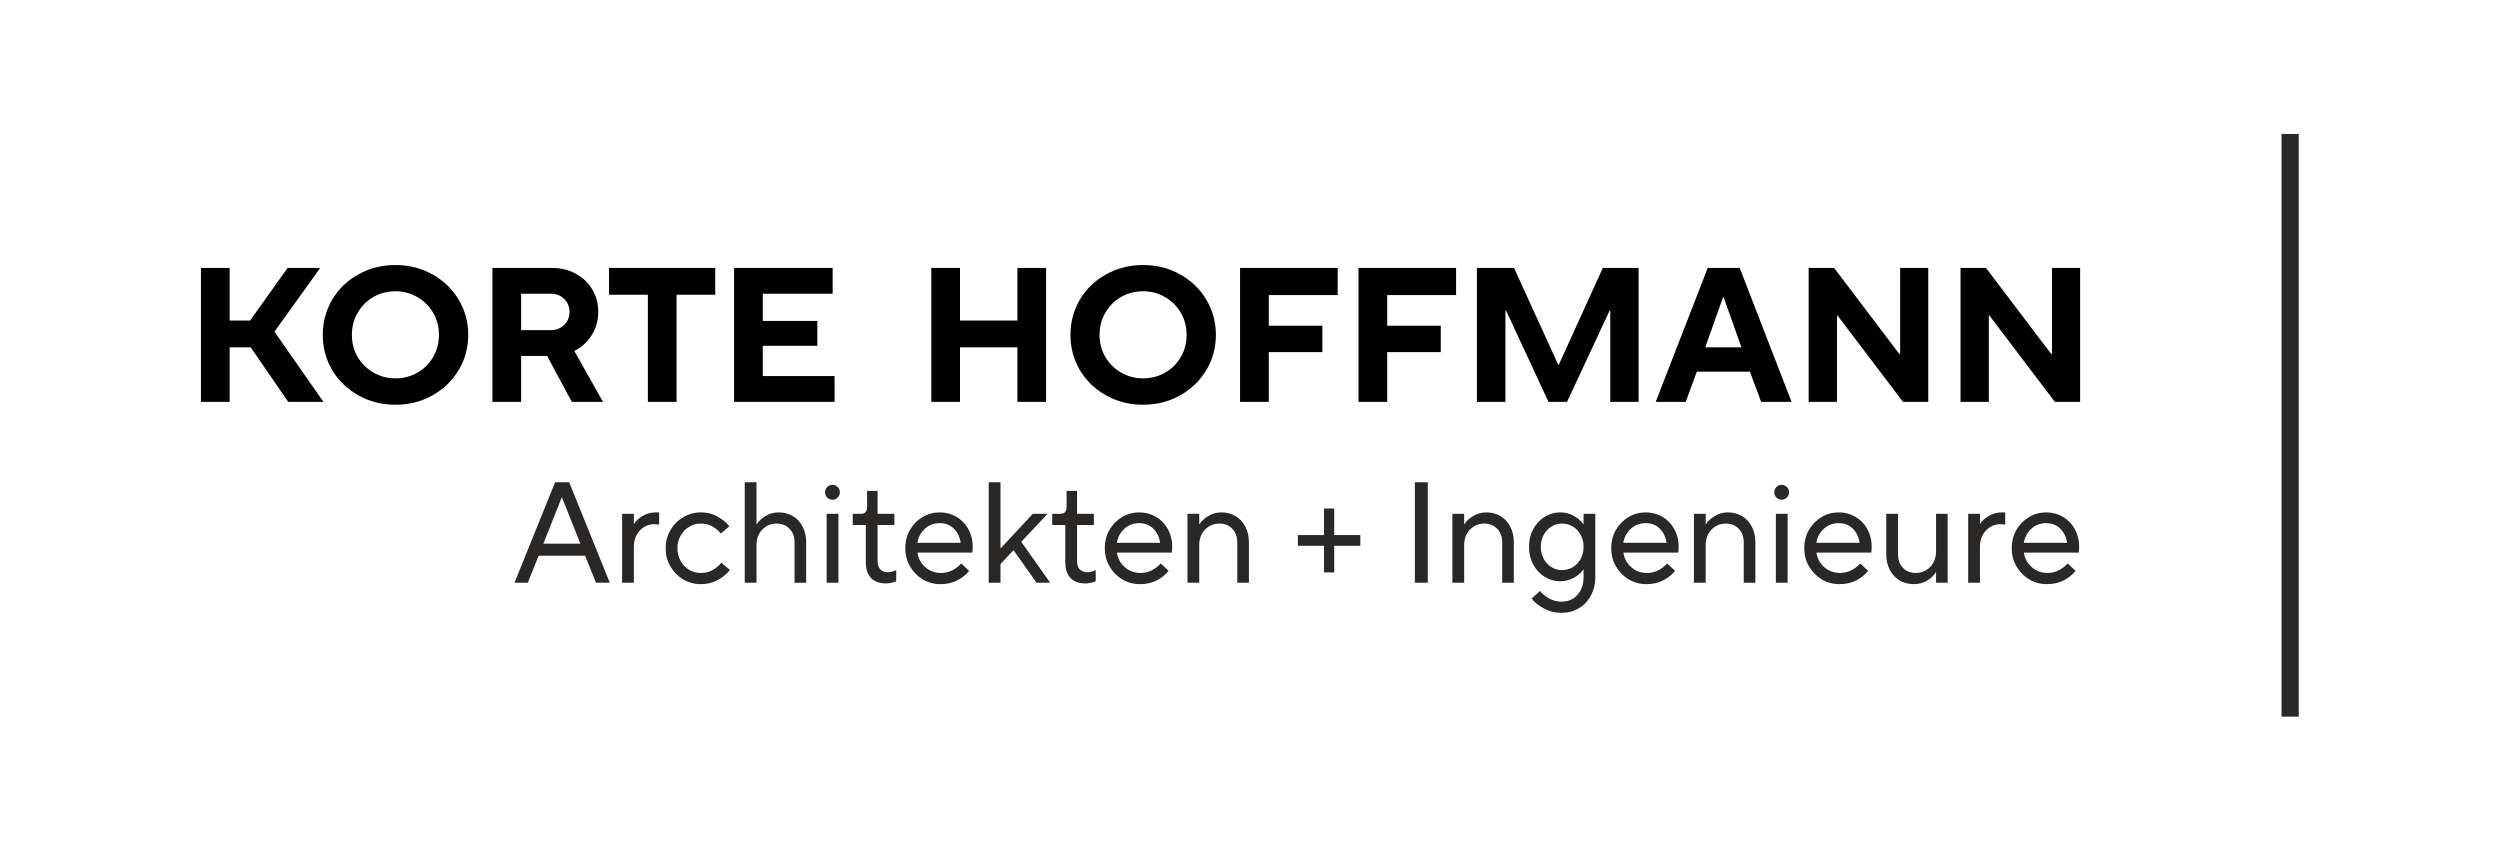
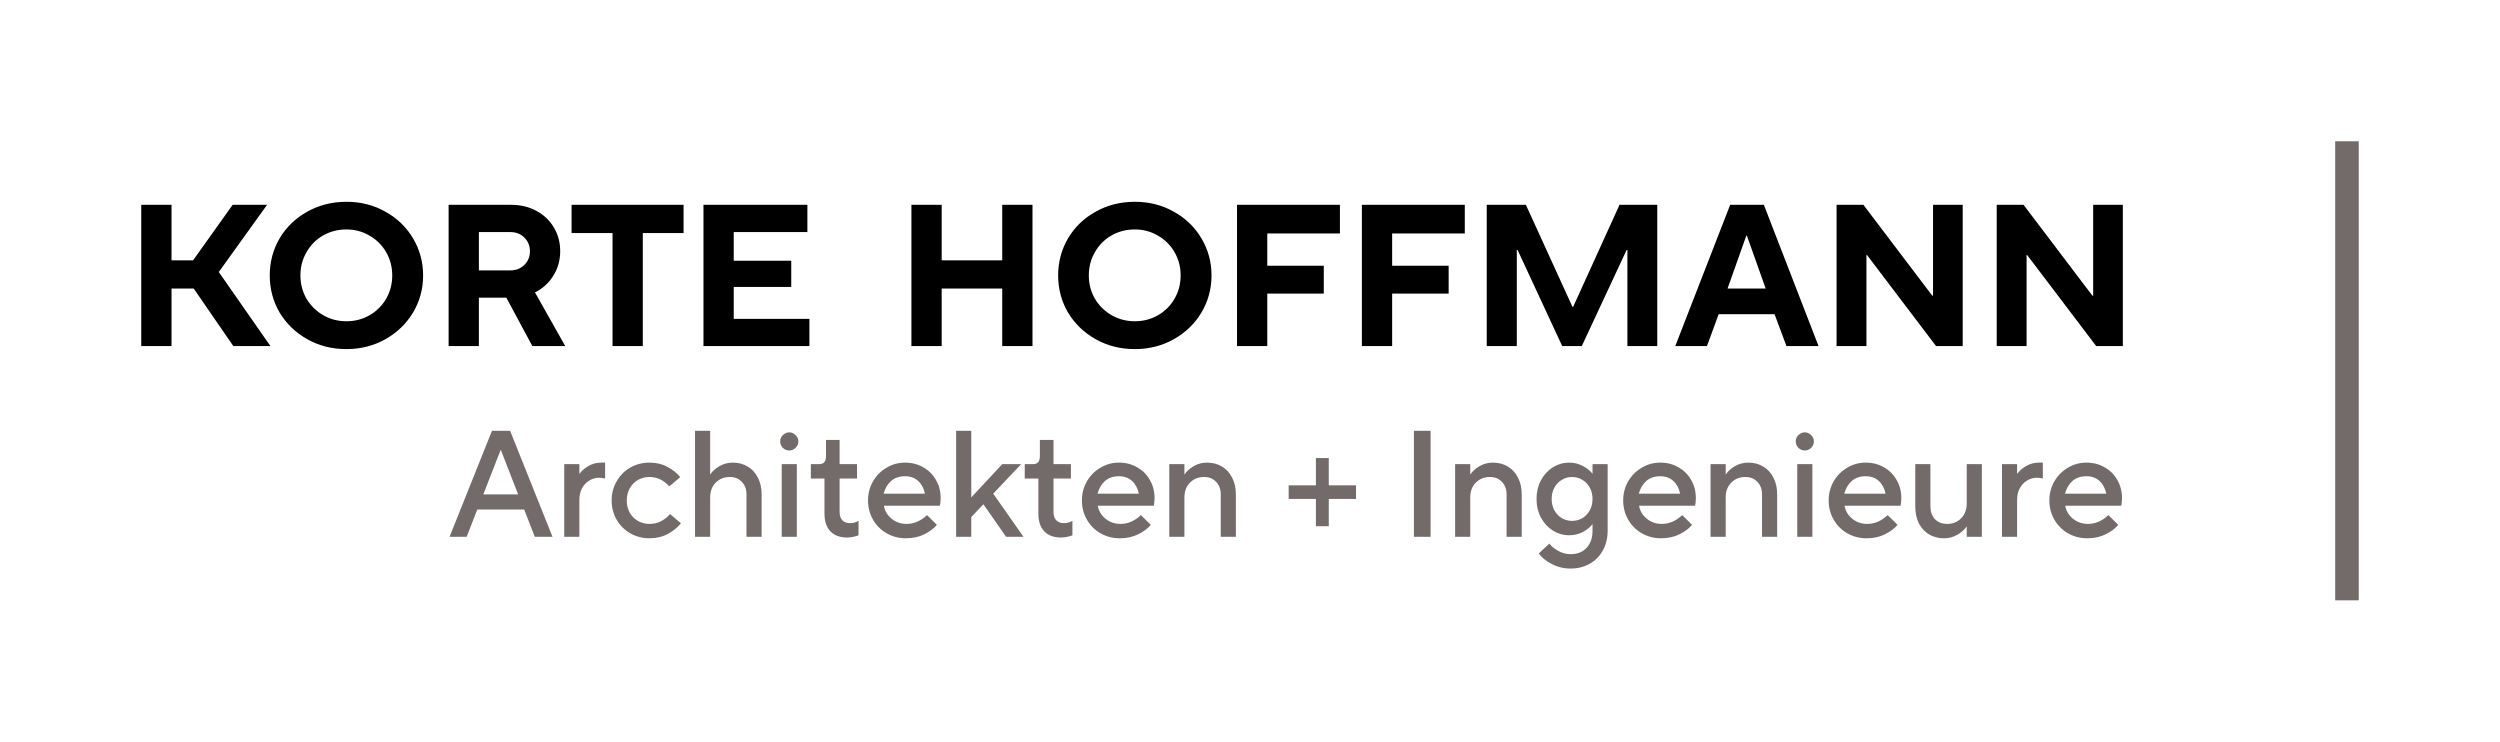
- <svg xmlns="http://www.w3.org/2000/svg" width="4703" height="1601" fill="none" viewBox="0 0 4703 1601">
-   <path fill="#000" d="M432 603h38.492l70.559-99h61.387L516.33 623.88 608.459 756h-66.204l-70.649-102.6H432V756h-54V504h54v99Zm312.033 158.4c-25.68 0-48.96-5.88-69.84-17.64-20.88-11.76-37.32-27.6-49.32-47.52-11.76-20.16-17.64-42.24-17.64-66.24 0-24 5.88-46.08 17.64-66.24 12-20.16 28.44-36 49.32-47.52 20.88-11.76 44.16-17.64 69.84-17.64 25.68 0 48.84 5.88 69.48 17.64 20.88 11.52 37.32 27.36 49.32 47.52 12 20.16 18 42.24 18 66.24 0 24-6 46.08-18 66.24-12 19.92-28.44 35.76-49.32 47.52-20.88 11.76-44.04 17.64-69.48 17.64Zm0-49.68c15.12 0 28.92-3.6 41.4-10.8 12.48-7.2 22.32-17.04 29.52-29.52 7.2-12.48 10.8-26.28 10.8-41.4 0-15.12-3.6-28.92-10.8-41.4-7.2-12.48-17.04-22.32-29.52-29.52-12.48-7.44-26.28-11.16-41.4-11.16-15.12 0-29.04 3.6-41.76 10.8-12.48 7.2-22.32 17.16-29.52 29.88-7.2 12.48-10.8 26.28-10.8 41.4 0 15.12 3.6 28.92 10.8 41.4 7.44 12.48 17.4 22.32 29.88 29.52 12.48 7.2 26.28 10.8 41.4 10.8ZM1134.4 756h-58.68l-46.44-86.4h-48.958V756h-54V504h111.598c16.8 0 31.8 3.6 45 10.8 13.44 7.2 23.88 17.16 31.32 29.88 7.44 12.48 11.16 26.52 11.16 42.12 0 16.08-4.08 30.6-12.24 43.56-7.92 12.96-18.84 22.92-32.76 29.88l54 95.76ZM980.322 552.6V621h55.798c10.32 0 18.72-3.24 25.2-9.72 6.72-6.48 10.08-14.64 10.08-24.48s-3.36-18-10.08-24.48c-6.48-6.48-14.88-9.72-25.2-9.72h-55.798ZM1272.76 756h-54V554.4h-73.08V504h199.8v50.4h-72.72V756Zm297.22 0h-189V504h185.4v48.6h-131.4v51.12h102.6v46.8h-102.6v56.88h135V756Zm235.98 0h-54V504h54v99h108v-99h54v252h-54V653.4h-108V756Zm344.58 5.4c-25.68 0-48.96-5.88-69.84-17.64-20.88-11.76-37.32-27.6-49.32-47.52-11.76-20.16-17.64-42.24-17.64-66.24 0-24 5.88-46.08 17.64-66.24 12-20.16 28.44-36 49.32-47.52 20.88-11.76 44.16-17.64 69.84-17.64 25.68 0 48.84 5.88 69.48 17.64 20.88 11.52 37.32 27.36 49.32 47.52 12 20.16 18 42.24 18 66.24 0 24-6 46.08-18 66.24-12 19.92-28.44 35.76-49.32 47.52-20.88 11.76-44.04 17.64-69.48 17.64Zm0-49.68c15.12 0 28.92-3.6 41.4-10.8 12.48-7.2 22.32-17.04 29.52-29.52 7.2-12.48 10.8-26.28 10.8-41.4 0-15.12-3.6-28.92-10.8-41.4-7.2-12.48-17.04-22.32-29.52-29.52-12.48-7.44-26.28-11.16-41.4-11.16-15.12 0-29.04 3.6-41.76 10.8-12.48 7.2-22.32 17.16-29.52 29.88-7.2 12.48-10.8 26.28-10.8 41.4 0 15.12 3.6 28.92 10.8 41.4 7.44 12.48 17.4 22.32 29.88 29.52 12.48 7.2 26.28 10.8 41.4 10.8ZM2386.83 756h-54V504h183.6v51.12h-129.6v57.6h100.8v49.68h-100.8V756Zm222.76 0h-54V504h183.6v51.12h-129.6v57.6h100.8v49.68h-100.8V756Zm222.4 0h-53.64V504h69.84l83.16 182.16h1.08l82.8-182.16h67.32v252h-53.28V584.64h-1.44L2947.91 756h-34.92l-79.56-171.36h-1.44V756Zm339.22 0h-56.52l97.92-252h60.12l97.56 252h-57.24l-21.24-56.88h-99.72L3171.21 756Zm70.2-196.92-33.48 94.32h68.04l-33.48-94.32h-1.08ZM3455.73 756h-53.28V504h47.88l122.76 162h1.44V504h52.92v252h-47.52l-123.12-162.36h-1.08V756Zm285.69 0h-53.28V504h47.88l122.76 162h1.44V504h52.92v252h-47.52L3742.5 593.64h-1.08V756Z" />
-   <path fill="#2A2727" d="M992.97 1096.2h-25.11l76.41-189h26.46l76.41 189h-25.92l-20.52-50.76h-87.48l-20.25 50.76Zm63.72-160.38-34.56 86.94h69.66l-34.56-86.94h-.54Zm113.61 160.38V966.6h22.14v18.9h.27c3.6-5.58 9-10.53 16.2-14.85 7.38-4.5 15.66-6.75 24.84-6.75h6.21v22.95c-4.32-.54-7.29-.81-8.91-.81-7.02 0-13.5 1.8-19.44 5.4-5.76 3.6-10.44 8.64-14.04 15.12-3.42 6.3-5.13 13.41-5.13 21.33v68.31h-22.14Zm148.06 2.7c-12.06 0-23.13-2.97-33.21-8.91-10.08-6.12-18.09-14.31-24.03-24.57-5.94-10.26-8.91-21.6-8.91-34.02 0-12.42 2.97-23.76 8.91-34.02 5.94-10.26 13.95-18.36 24.03-24.3 10.08-6.12 21.15-9.18 33.21-9.18 12.06 0 22.68 2.7 31.86 8.1 9.36 5.22 16.65 11.25 21.87 18.09l-15.93 13.5c-4.32-5.22-9.63-9.63-15.93-13.23-6.3-3.6-13.59-5.4-21.87-5.4-8.1 0-15.48 2.07-22.14 6.21-6.66 3.96-11.97 9.54-15.93 16.74-3.96 7.02-5.94 14.85-5.94 23.49 0 8.64 1.98 16.56 5.94 23.76 3.96 7.02 9.27 12.6 15.93 16.74 6.66 3.96 14.04 5.94 22.14 5.94 8.28 0 15.66-1.8 22.14-5.4 6.66-3.78 12.15-8.37 16.47-13.77l16.2 13.5c-5.58 7.2-13.14 13.5-22.68 18.9-9.36 5.22-20.07 7.83-32.13 7.83Zm82.64-2.7v-189h22.14v79.11h.27c3.6-5.76 9.09-10.89 16.47-15.39 7.38-4.68 15.75-7.02 25.11-7.02 9.9 0 18.72 2.34 26.46 7.02 7.92 4.68 14.04 11.25 18.36 19.71 4.5 8.46 6.75 18.27 6.75 29.43v76.14h-21.87v-76.14c0-10.44-3.15-18.9-9.45-25.38-6.3-6.48-14.31-9.72-24.03-9.72-10.8 0-19.89 3.78-27.27 11.34-7.2 7.56-10.8 17.19-10.8 28.89v71.01H1401Zm176.24 0h-22.14V966.6h22.14v129.6Zm-11.07-156.06c-3.78 0-7.11-1.35-9.99-4.05-2.7-2.7-4.05-6.03-4.05-9.99s1.35-7.29 4.05-9.99c2.88-2.7 6.21-4.05 9.99-4.05 3.6 0 6.75 1.35 9.45 4.05 2.88 2.7 4.32 6.03 4.32 9.99s-1.44 7.29-4.32 9.99c-2.7 2.7-5.85 4.05-9.45 4.05Zm100.38 157.41c-12.06 0-21.42-3.42-28.08-10.26-6.48-7.02-9.72-17.1-9.72-30.24v-69.39h-24.57V966.6h15.66c7.56 0 11.34-4.5 11.34-13.5v-29.7h19.71v43.2h31.59v21.06h-31.59v67.5c0 7.02 1.71 12.33 5.13 15.93 3.42 3.6 8.19 5.4 14.31 5.4 5.04 0 10.26-1.35 15.66-4.05v21.06c-2.16 1.08-5.04 1.98-8.64 2.7-3.42.9-7.02 1.35-10.8 1.35Zm102.6 1.35c-12.06 0-23.13-2.97-33.21-8.91-10.08-6.12-18.09-14.31-24.03-24.57-5.94-10.26-8.91-21.6-8.91-34.02 0-12.6 2.88-24.03 8.64-34.29 5.94-10.26 13.86-18.36 23.76-24.3 9.9-5.94 20.7-8.91 32.4-8.91 11.52 0 22.05 2.79 31.59 8.37 9.54 5.58 17.01 13.32 22.41 23.22 5.4 9.72 8.1 20.79 8.1 33.21 0 2.88-.27 6.48-.81 10.8h-103.14c1.44 10.8 6.3 19.89 14.58 27.27 8.28 7.38 18.18 11.07 29.7 11.07 14.22 0 26.91-5.94 38.07-17.82l14.85 13.77c-5.22 6.84-12.51 12.78-21.87 17.82-9.18 4.86-19.89 7.29-32.13 7.29Zm38.07-77.76c-1.8-11.34-6.21-20.34-13.23-27-6.84-6.66-15.57-9.99-26.19-9.99-10.98 0-20.25 3.51-27.81 10.53-7.56 6.84-12.33 15.66-14.31 26.46h81.54Zm74.89 75.06h-22.14v-189h22.14v124.74l60.75-65.34h27.81l-49.41 52.65 54.27 76.95h-25.65l-43.2-61.29-24.57 26.19v35.1Zm159.71 1.35c-12.06 0-21.42-3.42-28.08-10.26-6.48-7.02-9.72-17.1-9.72-30.24v-69.39h-24.57V966.6h15.66c7.56 0 11.34-4.5 11.34-13.5v-29.7h19.71v43.2h31.59v21.06h-31.59v67.5c0 7.02 1.71 12.33 5.13 15.93 3.42 3.6 8.19 5.4 14.31 5.4 5.04 0 10.26-1.35 15.66-4.05v21.06c-2.16 1.08-5.04 1.98-8.64 2.7-3.42.9-7.02 1.35-10.8 1.35Zm102.6 1.35c-12.06 0-23.13-2.97-33.21-8.91-10.08-6.12-18.09-14.31-24.03-24.57-5.94-10.26-8.91-21.6-8.91-34.02 0-12.6 2.88-24.03 8.64-34.29 5.94-10.26 13.86-18.36 23.76-24.3 9.9-5.94 20.7-8.91 32.4-8.91 11.52 0 22.05 2.79 31.59 8.37 9.54 5.58 17.01 13.32 22.41 23.22 5.4 9.72 8.1 20.79 8.1 33.21 0 2.88-.27 6.48-.81 10.8h-103.14c1.44 10.8 6.3 19.89 14.58 27.27 8.28 7.38 18.18 11.07 29.7 11.07 14.22 0 26.91-5.94 38.07-17.82l14.85 13.77c-5.22 6.84-12.51 12.78-21.87 17.82-9.18 4.86-19.89 7.29-32.13 7.29Zm38.07-77.76c-1.8-11.34-6.21-20.34-13.23-27-6.84-6.66-15.57-9.99-26.19-9.99-10.98 0-20.25 3.51-27.81 10.53-7.56 6.84-12.33 15.66-14.31 26.46h81.54Zm51.39 75.06V966.6h22.14v19.71h.27c3.6-5.76 9.09-10.89 16.47-15.39 7.38-4.68 15.75-7.02 25.11-7.02 9.9 0 18.72 2.34 26.46 7.02 7.92 4.68 14.04 11.25 18.36 19.71 4.5 8.46 6.75 18.27 6.75 29.43v76.14h-21.87v-76.14c0-10.44-3.15-18.9-9.45-25.38-6.3-6.48-14.31-9.72-24.03-9.72-10.8 0-19.89 3.78-27.27 11.34-7.2 7.56-10.8 17.19-10.8 28.89v71.01h-22.14Zm276.03-19.44h-19.17v-49.95h-49.14v-20.25h49.14v-49.95h19.17v49.95h49.14v20.25h-49.14v49.95Zm176.04 19.44h-24.3v-189h24.3v189Zm46.29 0V966.6h22.14v19.71h.27c3.6-5.76 9.09-10.89 16.47-15.39 7.38-4.68 15.75-7.02 25.11-7.02 9.9 0 18.72 2.34 26.46 7.02 7.92 4.68 14.04 11.25 18.36 19.71 4.5 8.46 6.75 18.27 6.75 29.43v76.14h-21.87v-76.14c0-10.44-3.15-18.9-9.45-25.38-6.3-6.48-14.31-9.72-24.03-9.72-10.8 0-19.89 3.78-27.27 11.34-7.2 7.56-10.8 17.19-10.8 28.89v71.01h-22.14Zm204.89 56.7c-11.88 0-23.04-2.88-33.48-8.64-10.26-5.58-17.64-11.7-22.14-18.36l15.66-14.31c3.42 5.04 8.82 9.63 16.2 13.77 7.56 4.32 15.48 6.48 23.76 6.48 12.6 0 22.68-4.23 30.24-12.69 7.74-8.46 11.61-19.44 11.61-32.94v-15.12h-.27c-4.14 6.3-10.17 11.61-18.09 15.93s-16.47 6.48-25.65 6.48c-10.44 0-20.16-2.79-29.16-8.37-9-5.58-16.2-13.32-21.6-23.22-5.22-9.9-7.83-20.97-7.83-33.21 0-12.24 2.61-23.31 7.83-33.21 5.4-9.9 12.6-17.64 21.6-23.22 9-5.58 18.72-8.37 29.16-8.37 9.9 0 18.72 2.34 26.46 7.02 7.92 4.68 13.68 9.81 17.28 15.39h.27V966.6h22.14v119.61c0 12.6-2.79 23.94-8.37 34.02-5.4 10.26-12.96 18.27-22.68 24.03-9.72 5.76-20.7 8.64-32.94 8.64Zm1.35-80.46c7.56 0 14.4-1.89 20.52-5.67 6.12-3.78 10.98-8.91 14.58-15.39 3.6-6.66 5.4-14.22 5.4-22.68 0-8.46-1.8-15.93-5.4-22.41-3.6-6.66-8.46-11.88-14.58-15.66-6.12-3.78-12.96-5.67-20.52-5.67-7.2 0-13.86 1.89-19.98 5.67-6.12 3.78-10.98 9-14.58 15.66-3.6 6.66-5.4 14.13-5.4 22.41s1.8 15.75 5.4 22.41c3.6 6.66 8.46 11.88 14.58 15.66 6.12 3.78 12.78 5.67 19.98 5.67Zm158.67 26.46c-12.06 0-23.13-2.97-33.21-8.91-10.08-6.12-18.09-14.31-24.03-24.57-5.94-10.26-8.91-21.6-8.91-34.02 0-12.6 2.88-24.03 8.64-34.29 5.94-10.26 13.86-18.36 23.76-24.3 9.9-5.94 20.7-8.91 32.4-8.91 11.52 0 22.05 2.79 31.59 8.37 9.54 5.58 17.01 13.32 22.41 23.22 5.4 9.72 8.1 20.79 8.1 33.21 0 2.88-.27 6.48-.81 10.8h-103.14c1.44 10.8 6.3 19.89 14.58 27.27 8.28 7.38 18.18 11.07 29.7 11.07 14.22 0 26.91-5.94 38.07-17.82l14.85 13.77c-5.22 6.84-12.51 12.78-21.87 17.82-9.18 4.86-19.89 7.29-32.13 7.29Zm38.07-77.76c-1.8-11.34-6.21-20.34-13.23-27-6.84-6.66-15.57-9.99-26.19-9.99-10.98 0-20.25 3.51-27.81 10.53-7.56 6.84-12.33 15.66-14.31 26.46h81.54Zm51.4 75.06V966.6h22.14v19.71h.27c3.6-5.76 9.09-10.89 16.47-15.39 7.38-4.68 15.75-7.02 25.11-7.02 9.9 0 18.72 2.34 26.46 7.02 7.92 4.68 14.04 11.25 18.36 19.71 4.5 8.46 6.75 18.27 6.75 29.43v76.14h-21.87v-76.14c0-10.44-3.15-18.9-9.45-25.38-6.3-6.48-14.31-9.72-24.03-9.72-10.8 0-19.89 3.78-27.27 11.34-7.2 7.56-10.8 17.19-10.8 28.89v71.01h-22.14Zm176.26 0h-22.14V966.6h22.14v129.6Zm-11.07-156.06c-3.78 0-7.11-1.35-9.99-4.05-2.7-2.7-4.05-6.03-4.05-9.99s1.35-7.29 4.05-9.99c2.88-2.7 6.21-4.05 9.99-4.05 3.6 0 6.75 1.35 9.45 4.05 2.88 2.7 4.32 6.03 4.32 9.99s-1.44 7.29-4.32 9.99c-2.7 2.7-5.85 4.05-9.45 4.05Zm108.48 158.76c-12.06 0-23.13-2.97-33.21-8.91-10.08-6.12-18.09-14.31-24.03-24.57-5.94-10.26-8.91-21.6-8.91-34.02 0-12.6 2.88-24.03 8.64-34.29 5.94-10.26 13.86-18.36 23.76-24.3 9.9-5.94 20.7-8.91 32.4-8.91 11.52 0 22.05 2.79 31.59 8.37 9.54 5.58 17.01 13.32 22.41 23.22 5.4 9.72 8.1 20.79 8.1 33.21 0 2.88-.27 6.48-.81 10.8h-103.14c1.44 10.8 6.3 19.89 14.58 27.27 8.28 7.38 18.18 11.07 29.7 11.07 14.22 0 26.91-5.94 38.07-17.82l14.85 13.77c-5.22 6.84-12.51 12.78-21.87 17.82-9.18 4.86-19.89 7.29-32.13 7.29Zm38.07-77.76c-1.8-11.34-6.21-20.34-13.23-27-6.84-6.66-15.57-9.99-26.19-9.99-10.98 0-20.25 3.51-27.81 10.53-7.56 6.84-12.33 15.66-14.31 26.46h81.54Zm101.89 77.76c-9.9 0-18.81-2.34-26.73-7.02-7.74-4.68-13.86-11.25-18.36-19.71s-6.75-18.27-6.75-29.43V966.6h22.14v76.14c0 10.44 3.06 18.9 9.18 25.38 6.3 6.48 14.31 9.72 24.03 9.72 7.2 0 13.68-1.71 19.44-5.13 5.94-3.42 10.53-8.19 13.77-14.31 3.42-6.12 5.13-13.05 5.13-20.79V966.6h21.87v129.6h-21.87v-19.71h-.27c-3.42 5.76-8.91 10.98-16.47 15.66-7.56 4.5-15.93 6.75-25.11 6.75Zm102.28-2.7V966.6h22.14v18.9h.27c3.6-5.58 9-10.53 16.2-14.85 7.38-4.5 15.66-6.75 24.84-6.75h6.21v22.95c-4.32-.54-7.29-.81-8.91-.81-7.02 0-13.5 1.8-19.44 5.4-5.76 3.6-10.44 8.64-14.04 15.12-3.42 6.3-5.13 13.41-5.13 21.33v68.31h-22.14Zm148.06 2.7c-12.06 0-23.13-2.97-33.21-8.91-10.08-6.12-18.09-14.31-24.03-24.57-5.94-10.26-8.91-21.6-8.91-34.02 0-12.6 2.88-24.03 8.64-34.29 5.94-10.26 13.86-18.36 23.76-24.3 9.9-5.94 20.7-8.91 32.4-8.91 11.52 0 22.05 2.79 31.59 8.37 9.54 5.58 17.01 13.32 22.41 23.22 5.4 9.72 8.1 20.79 8.1 33.21 0 2.88-.27 6.48-.81 10.8h-103.14c1.44 10.8 6.3 19.89 14.58 27.27 8.28 7.38 18.18 11.07 29.7 11.07 14.22 0 26.91-5.94 38.07-17.82l14.85 13.77c-5.22 6.84-12.51 12.78-21.87 17.82-9.18 4.86-19.89 7.29-32.13 7.29Zm38.07-77.76c-1.8-11.34-6.21-20.34-13.23-27-6.84-6.66-15.57-9.99-26.19-9.99-10.98 0-20.25 3.51-27.81 10.53-7.56 6.84-12.33 15.66-14.31 26.46h81.54Zm435.74 327.06H4292V252h32.4v1096.2Z" />
+ <svg xmlns="http://www.w3.org/2000/svg" width="4460" height="1323" fill="none" viewBox="0 0 4460 1323">
+   <path fill="#000" d="M306 464.4h38.492l70.559-99h61.387L390.33 485.28l92.129 132.12h-66.204l-70.649-102.6H306v102.6h-54v-252h54v99Zm312.033 158.4c-25.68 0-48.96-5.88-69.84-17.64-20.88-11.76-37.32-27.6-49.32-47.52-11.76-20.16-17.64-42.24-17.64-66.24 0-24 5.88-46.08 17.64-66.24 12-20.16 28.44-36 49.32-47.52 20.88-11.76 44.16-17.64 69.84-17.64 25.68 0 48.84 5.88 69.48 17.64 20.88 11.52 37.32 27.36 49.32 47.52 12 20.16 18 42.24 18 66.24 0 24-6 46.08-18 66.24-12 19.92-28.44 35.76-49.32 47.52-20.88 11.76-44.04 17.64-69.48 17.64Zm0-49.68c15.12 0 28.92-3.6 41.4-10.8 12.48-7.2 22.32-17.04 29.52-29.52 7.2-12.48 10.8-26.28 10.8-41.4 0-15.12-3.6-28.92-10.8-41.4-7.2-12.48-17.04-22.32-29.52-29.52-12.48-7.44-26.28-11.16-41.4-11.16-15.12 0-29.04 3.6-41.76 10.8-12.48 7.2-22.32 17.16-29.52 29.88-7.2 12.48-10.8 26.28-10.8 41.4 0 15.12 3.6 28.92 10.8 41.4 7.44 12.48 17.4 22.32 29.88 29.52 12.48 7.2 26.28 10.8 41.4 10.8ZM1008.4 617.4h-58.678l-46.44-86.4h-48.96v86.4h-54v-252h111.6c16.8 0 31.8 3.6 45 10.8 13.44 7.2 23.88 17.16 31.32 29.88 7.44 12.48 11.16 26.52 11.16 42.12 0 16.08-4.08 30.6-12.24 43.56-7.92 12.96-18.84 22.92-32.76 29.88l53.998 95.76ZM854.322 414v68.4h55.8c10.32 0 18.72-3.24 25.2-9.72 6.72-6.48 10.08-14.64 10.08-24.48s-3.36-18-10.08-24.48c-6.48-6.48-14.88-9.72-25.2-9.72h-55.8Zm292.438 203.4h-54V415.8h-73.08v-50.4h199.8v50.4h-72.72v201.6Zm297.22 0h-189v-252h185.4V414h-131.4v51.12h102.6v46.8h-102.6v56.88h135v48.6Zm235.98 0h-54v-252h54v99h108v-99h54v252h-54V514.8h-108v102.6Zm344.58 5.4c-25.68 0-48.96-5.88-69.84-17.64-20.88-11.76-37.32-27.6-49.32-47.52-11.76-20.16-17.64-42.24-17.64-66.24 0-24 5.88-46.08 17.64-66.24 12-20.16 28.44-36 49.32-47.52 20.88-11.76 44.16-17.64 69.84-17.64 25.68 0 48.84 5.88 69.48 17.64 20.88 11.52 37.32 27.36 49.32 47.52 12 20.16 18 42.24 18 66.24 0 24-6 46.08-18 66.24-12 19.92-28.44 35.76-49.32 47.52-20.88 11.76-44.04 17.64-69.48 17.64Zm0-49.68c15.12 0 28.92-3.6 41.4-10.8 12.48-7.2 22.32-17.04 29.52-29.52 7.2-12.48 10.8-26.28 10.8-41.4 0-15.12-3.6-28.92-10.8-41.4-7.2-12.48-17.04-22.32-29.52-29.52-12.48-7.44-26.28-11.16-41.4-11.16-15.12 0-29.04 3.6-41.76 10.8-12.48 7.2-22.32 17.16-29.52 29.88-7.2 12.48-10.8 26.28-10.8 41.4 0 15.12 3.6 28.92 10.8 41.4 7.44 12.48 17.4 22.32 29.88 29.52 12.48 7.2 26.28 10.8 41.4 10.8Zm236.29 44.28h-54v-252h183.6v51.12h-129.6v57.6h100.8v49.68h-100.8v93.6Zm222.76 0h-54v-252h183.6v51.12h-129.6v57.6h100.8v49.68h-100.8v93.6Zm222.4 0h-53.64v-252h69.84l83.16 182.16h1.08l82.8-182.16h67.32v252h-53.28V446.04h-1.44l-79.92 171.36h-34.92l-79.56-171.36h-1.44V617.4Zm339.22 0h-56.52l97.92-252h60.12l97.56 252h-57.24l-21.24-56.88h-99.72l-20.88 56.88Zm70.2-196.92-33.48 94.32h68.04l-33.48-94.32h-1.08Zm214.32 196.92h-53.28v-252h47.88l122.76 162h1.44v-162h52.92v252h-47.52l-123.12-162.36h-1.08V617.4Zm285.69 0h-53.28v-252h47.88l122.76 162h1.44v-162h52.92v252h-47.52L3616.5 455.04h-1.08V617.4Z" />
+   <path fill="#736A6A" d="M832.56 957.6h-30.51l75.6-189h32.4l75.6 189h-31.59l-18.9-48.6h-83.7l-18.9 48.6Zm60.48-154.71L862.26 882h62.1l-30.78-79.11h-.54Zm113.55 154.71V828h27v17.01h.54c3.42-5.04 8.55-9.54 15.39-13.5 7.02-4.14 14.76-6.21 23.22-6.21h6.75v28.35c-4.14-.9-7.74-1.35-10.8-1.35-6.3 0-12.15 1.71-17.55 5.13-5.4 3.24-9.72 7.92-12.96 14.04-3.06 5.94-4.59 12.6-4.59 19.98v66.15h-27Zm152.06 2.7c-12.42 0-23.85-2.97-34.29-8.91-10.26-5.94-18.36-14.04-24.3-24.3-5.94-10.44-8.91-21.87-8.91-34.29 0-12.42 2.97-23.76 8.91-34.02 5.94-10.44 14.04-18.63 24.3-24.57 10.44-5.94 21.87-8.91 34.29-8.91 12.24 0 23.04 2.61 32.4 7.83 9.36 5.04 16.83 11.07 22.41 18.09l-19.44 16.47c-10.08-11.16-21.87-16.74-35.37-16.74-7.56 0-14.49 1.8-20.79 5.4-6.12 3.6-10.98 8.64-14.58 15.12-3.42 6.3-5.13 13.41-5.13 21.33 0 7.92 1.71 15.12 5.13 21.6 3.6 6.3 8.46 11.25 14.58 14.85 6.3 3.6 13.23 5.4 20.79 5.4 7.74 0 14.67-1.62 20.79-4.86 6.3-3.42 11.61-7.65 15.93-12.69l19.44 16.47c-5.76 7.2-13.5 13.5-23.22 18.9-9.72 5.22-20.7 7.83-32.94 7.83Zm81.28-2.7v-189h27v77.76h.27c3.42-5.4 8.73-10.26 15.93-14.58 7.38-4.32 15.48-6.48 24.3-6.48 9.9 0 18.72 2.34 26.46 7.02 7.74 4.5 13.77 11.07 18.09 19.71 4.5 8.46 6.75 18.45 6.75 29.97v75.6h-27V882c0-9.36-2.79-16.83-8.37-22.41-5.4-5.76-12.51-8.64-21.33-8.64-10.26 0-18.72 3.42-25.38 10.26-6.48 6.66-9.72 15.39-9.72 26.19v70.2h-27Zm181.62 0h-27V828h27v129.6Zm-13.5-153.9c-4.14 0-7.92-1.53-11.34-4.59-3.24-3.24-4.86-7.11-4.86-11.61 0-4.5 1.62-8.28 4.86-11.34 3.42-3.24 7.2-4.86 11.34-4.86s7.83 1.62 11.07 4.86c3.42 3.06 5.13 6.84 5.13 11.34s-1.71 8.37-5.13 11.61c-3.24 3.06-6.93 4.59-11.07 4.59Zm103.3 155.25c-12.96 0-22.95-3.69-29.97-11.07-7.02-7.38-10.53-18.09-10.53-32.13v-62.1h-24.3V828h14.85c4.14 0 7.2-1.17 9.18-3.51 1.98-2.34 2.97-6.12 2.97-11.34V784.8h24.3V828h31.05v25.65h-31.05v59.4c0 6.66 1.62 11.7 4.86 15.12s7.92 5.13 14.04 5.13c5.04 0 9.99-1.35 14.85-4.05v25.65c-2.16 1.08-5.13 1.98-8.91 2.7-3.6.9-7.38 1.35-11.34 1.35Zm104.68 1.35c-12.42 0-23.85-2.97-34.29-8.91-10.26-5.94-18.36-14.04-24.3-24.3-5.94-10.44-8.91-21.87-8.91-34.29 0-12.42 2.97-23.76 8.91-34.02 5.94-10.26 13.95-18.36 24.03-24.3 10.08-6.12 21.15-9.18 33.21-9.18 12.06 0 22.86 2.79 32.4 8.37 9.72 5.4 17.28 12.96 22.68 22.68 5.58 9.54 8.37 20.34 8.37 32.4 0 4.86-.45 9.36-1.35 13.5h-99.9c1.44 9 5.94 16.65 13.5 22.95 7.56 6.3 16.56 9.45 27 9.45 13.14 0 25.29-5.22 36.45-15.66l17.55 17.28c-5.04 6.3-12.42 11.88-22.14 16.74-9.54 4.86-20.61 7.29-33.21 7.29Zm34.02-79.65c-1.98-9.54-6.03-17.1-12.15-22.68-6.12-5.58-13.86-8.37-23.22-8.37-10.08 0-18.36 2.79-24.84 8.37-6.3 5.58-10.8 13.14-13.5 22.68h73.71Zm82.69 76.95h-27v-189h27v118.8l55.35-59.4h33.75l-49.95 52.65 54 76.95h-31.05l-40.5-58.05-21.6 22.95v35.1Zm160.2 1.35c-12.96 0-22.95-3.69-29.97-11.07-7.02-7.38-10.53-18.09-10.53-32.13v-62.1h-24.3V828h14.85c4.14 0 7.2-1.17 9.18-3.51 1.98-2.34 2.97-6.12 2.97-11.34V784.8h24.3V828h31.05v25.65h-31.05v59.4c0 6.66 1.62 11.7 4.86 15.12s7.92 5.13 14.04 5.13c5.04 0 9.99-1.35 14.85-4.05v25.65c-2.16 1.08-5.13 1.98-8.91 2.7-3.6.9-7.38 1.35-11.34 1.35Zm104.69 1.35c-12.42 0-23.85-2.97-34.29-8.91-10.26-5.94-18.36-14.04-24.3-24.3-5.94-10.44-8.91-21.87-8.91-34.29 0-12.42 2.97-23.76 8.91-34.02 5.94-10.26 13.95-18.36 24.03-24.3 10.08-6.12 21.15-9.18 33.21-9.18 12.06 0 22.86 2.79 32.4 8.37 9.72 5.4 17.28 12.96 22.68 22.68 5.58 9.54 8.37 20.34 8.37 32.4 0 4.86-.45 9.36-1.35 13.5h-99.9c1.44 9 5.94 16.65 13.5 22.95 7.56 6.3 16.56 9.45 27 9.45 13.14 0 25.29-5.22 36.45-15.66l17.55 17.28c-5.04 6.3-12.42 11.88-22.14 16.74-9.54 4.86-20.61 7.29-33.21 7.29Zm34.02-79.65c-1.98-9.54-6.03-17.1-12.15-22.68-6.12-5.58-13.86-8.37-23.22-8.37-10.08 0-18.36 2.79-24.84 8.37-6.3 5.58-10.8 13.14-13.5 22.68h73.71Zm54.34 76.95V828h27v18.36h.27c3.42-5.4 8.73-10.26 15.93-14.58 7.38-4.32 15.48-6.48 24.3-6.48 9.9 0 18.72 2.34 26.46 7.02 7.74 4.5 13.77 11.07 18.09 19.71 4.5 8.46 6.75 18.45 6.75 29.97v75.6h-27V882c0-9.36-2.79-16.83-8.37-22.41-5.4-5.76-12.51-8.64-21.33-8.64-10.26 0-18.72 3.42-25.38 10.26-6.48 6.66-9.72 15.39-9.72 26.19v70.2h-27Zm284.54-18.9h-22.95v-48.6h-48.6v-24.3h48.6v-48.6h22.95v48.6h48.6v24.3h-48.6v48.6Zm181.64 18.9h-29.7v-189h29.7v189Zm43.78 0V828h27v18.36h.27c3.42-5.4 8.73-10.26 15.93-14.58 7.38-4.32 15.48-6.48 24.3-6.48 9.9 0 18.72 2.34 26.46 7.02 7.74 4.5 13.77 11.07 18.09 19.71 4.5 8.46 6.75 18.45 6.75 29.97v75.6h-27V882c0-9.36-2.79-16.83-8.37-22.41-5.4-5.76-12.51-8.64-21.33-8.64-10.26 0-18.72 3.42-25.38 10.26-6.48 6.66-9.72 15.39-9.72 26.19v70.2h-27Zm205.96 56.7c-12.24 0-23.58-2.79-34.02-8.37-10.44-5.58-18-11.79-22.68-18.63l18.9-17.55c3.42 4.68 8.64 9 15.66 12.96 7.02 3.96 14.4 5.94 22.14 5.94 12.06 0 21.6-3.78 28.62-11.34 7.02-7.56 10.53-17.73 10.53-30.51v-11.61h-.27c-3.6 5.04-9.18 9.63-16.74 13.77-7.38 3.96-15.66 5.94-24.84 5.94-10.26 0-19.89-2.79-28.89-8.37-8.82-5.58-15.93-13.32-21.33-23.22-5.22-9.9-7.83-20.97-7.83-33.21 0-12.24 2.61-23.31 7.83-33.21 5.4-9.9 12.51-17.64 21.33-23.22 9-5.58 18.63-8.37 28.89-8.37 9.18 0 17.46 2.07 24.84 6.21 7.56 3.96 13.14 8.46 16.74 13.5h.27V828h27v118.8c0 12.96-2.79 24.57-8.37 34.83-5.58 10.26-13.41 18.27-23.49 24.03-10.08 5.76-21.51 8.64-34.29 8.64Zm2.7-85.05c6.66 0 12.78-1.62 18.36-4.86 5.58-3.42 9.99-8.1 13.23-14.04 3.24-5.94 4.86-12.69 4.86-20.25 0-7.56-1.62-14.31-4.86-20.25-3.24-5.94-7.65-10.53-13.23-13.77-5.58-3.42-11.7-5.13-18.36-5.13s-12.78 1.71-18.36 5.13c-5.58 3.24-9.99 7.83-13.23 13.77-3.24 5.94-4.86 12.69-4.86 20.25 0 7.56 1.62 14.31 4.86 20.25 3.24 5.94 7.65 10.62 13.23 14.04 5.58 3.24 11.7 4.86 18.36 4.86Zm158.67 31.05c-12.42 0-23.85-2.97-34.29-8.91-10.26-5.94-18.36-14.04-24.3-24.3-5.94-10.44-8.91-21.87-8.91-34.29 0-12.42 2.97-23.76 8.91-34.02 5.94-10.26 13.95-18.36 24.03-24.3 10.08-6.12 21.15-9.18 33.21-9.18 12.06 0 22.86 2.79 32.4 8.37 9.72 5.4 17.28 12.96 22.68 22.68 5.58 9.54 8.37 20.34 8.37 32.4 0 4.86-.45 9.36-1.35 13.5h-99.9c1.44 9 5.94 16.65 13.5 22.95 7.56 6.3 16.56 9.45 27 9.45 13.14 0 25.29-5.22 36.45-15.66l17.55 17.28c-5.04 6.3-12.42 11.88-22.14 16.74-9.54 4.86-20.61 7.29-33.21 7.29Zm34.02-79.65c-1.98-9.54-6.03-17.1-12.15-22.68-6.12-5.58-13.86-8.37-23.22-8.37-10.08 0-18.36 2.79-24.84 8.37-6.3 5.58-10.8 13.14-13.5 22.68h73.71Zm54.34 76.95V828h27v18.36h.27c3.42-5.4 8.73-10.26 15.93-14.58 7.38-4.32 15.48-6.48 24.3-6.48 9.9 0 18.72 2.34 26.46 7.02 7.74 4.5 13.77 11.07 18.09 19.71 4.5 8.46 6.75 18.45 6.75 29.97v75.6h-27V882c0-9.36-2.79-16.83-8.37-22.41-5.4-5.76-12.51-8.64-21.33-8.64-10.26 0-18.72 3.42-25.38 10.26-6.48 6.66-9.72 15.39-9.72 26.19v70.2h-27Zm181.65 0h-27V828h27v129.6Zm-13.5-153.9c-4.14 0-7.92-1.53-11.34-4.59-3.24-3.24-4.86-7.11-4.86-11.61 0-4.5 1.62-8.28 4.86-11.34 3.42-3.24 7.2-4.86 11.34-4.86s7.83 1.62 11.07 4.86c3.42 3.06 5.13 6.84 5.13 11.34s-1.71 8.37-5.13 11.61c-3.24 3.06-6.93 4.59-11.07 4.59Zm110.05 156.6c-12.42 0-23.85-2.97-34.29-8.91-10.26-5.94-18.36-14.04-24.3-24.3-5.94-10.44-8.91-21.87-8.91-34.29 0-12.42 2.97-23.76 8.91-34.02 5.94-10.26 13.95-18.36 24.03-24.3 10.08-6.12 21.15-9.18 33.21-9.18 12.06 0 22.86 2.79 32.4 8.37 9.72 5.4 17.28 12.96 22.68 22.68 5.58 9.54 8.37 20.34 8.37 32.4 0 4.86-.45 9.36-1.35 13.5h-99.9c1.44 9 5.94 16.65 13.5 22.95 7.56 6.3 16.56 9.45 27 9.45 13.14 0 25.29-5.22 36.45-15.66l17.55 17.28c-5.04 6.3-12.42 11.88-22.14 16.74-9.54 4.86-20.61 7.29-33.21 7.29Zm34.02-79.65c-1.98-9.54-6.03-17.1-12.15-22.68-6.12-5.58-13.86-8.37-23.22-8.37-10.08 0-18.36 2.79-24.84 8.37-6.3 5.58-10.8 13.14-13.5 22.68h73.71Zm104.3 79.65c-9.9 0-18.72-2.25-26.46-6.75-7.74-4.68-13.86-11.25-18.36-19.71-4.32-8.64-6.48-18.72-6.48-30.24V828h27v75.6c0 9.36 2.7 16.92 8.1 22.68 5.58 5.58 12.78 8.37 21.6 8.37 10.26 0 18.63-3.33 25.11-9.99 6.66-6.84 9.99-15.66 9.99-26.46V828h27v129.6h-27v-18.36h-.27c-3.42 5.4-8.82 10.26-16.2 14.58-7.2 4.32-15.21 6.48-24.03 6.48Zm103.35-2.7V828h27v17.01h.54c3.42-5.04 8.55-9.54 15.39-13.5 7.02-4.14 14.76-6.21 23.22-6.21h6.75v28.35c-4.14-.9-7.74-1.35-10.8-1.35-6.3 0-12.15 1.71-17.55 5.13-5.4 3.24-9.72 7.92-12.96 14.04-3.06 5.94-4.59 12.6-4.59 19.98v66.15h-27Zm152.06 2.7c-12.42 0-23.85-2.97-34.29-8.91-10.26-5.94-18.36-14.04-24.3-24.3-5.94-10.44-8.91-21.87-8.91-34.29 0-12.42 2.97-23.76 8.91-34.02 5.94-10.26 13.95-18.36 24.03-24.3 10.08-6.12 21.15-9.18 33.21-9.18 12.06 0 22.86 2.79 32.4 8.37 9.72 5.4 17.28 12.96 22.68 22.68 5.58 9.54 8.37 20.34 8.37 32.4 0 4.86-.45 9.36-1.35 13.5h-99.9c1.44 9 5.94 16.65 13.5 22.95 7.56 6.3 16.56 9.45 27 9.45 13.14 0 25.29-5.22 36.45-15.66l17.55 17.28c-5.04 6.3-12.42 11.88-22.14 16.74-9.54 4.86-20.61 7.29-33.21 7.29Zm34.02-79.65c-1.98-9.54-6.03-17.1-12.15-22.68-6.12-5.58-13.86-8.37-23.22-8.37-10.08 0-18.36 2.79-24.84 8.37-6.3 5.58-10.8 13.14-13.5 22.68h73.71ZM4208 1071h-42V252h42v819Z" />
</svg>
